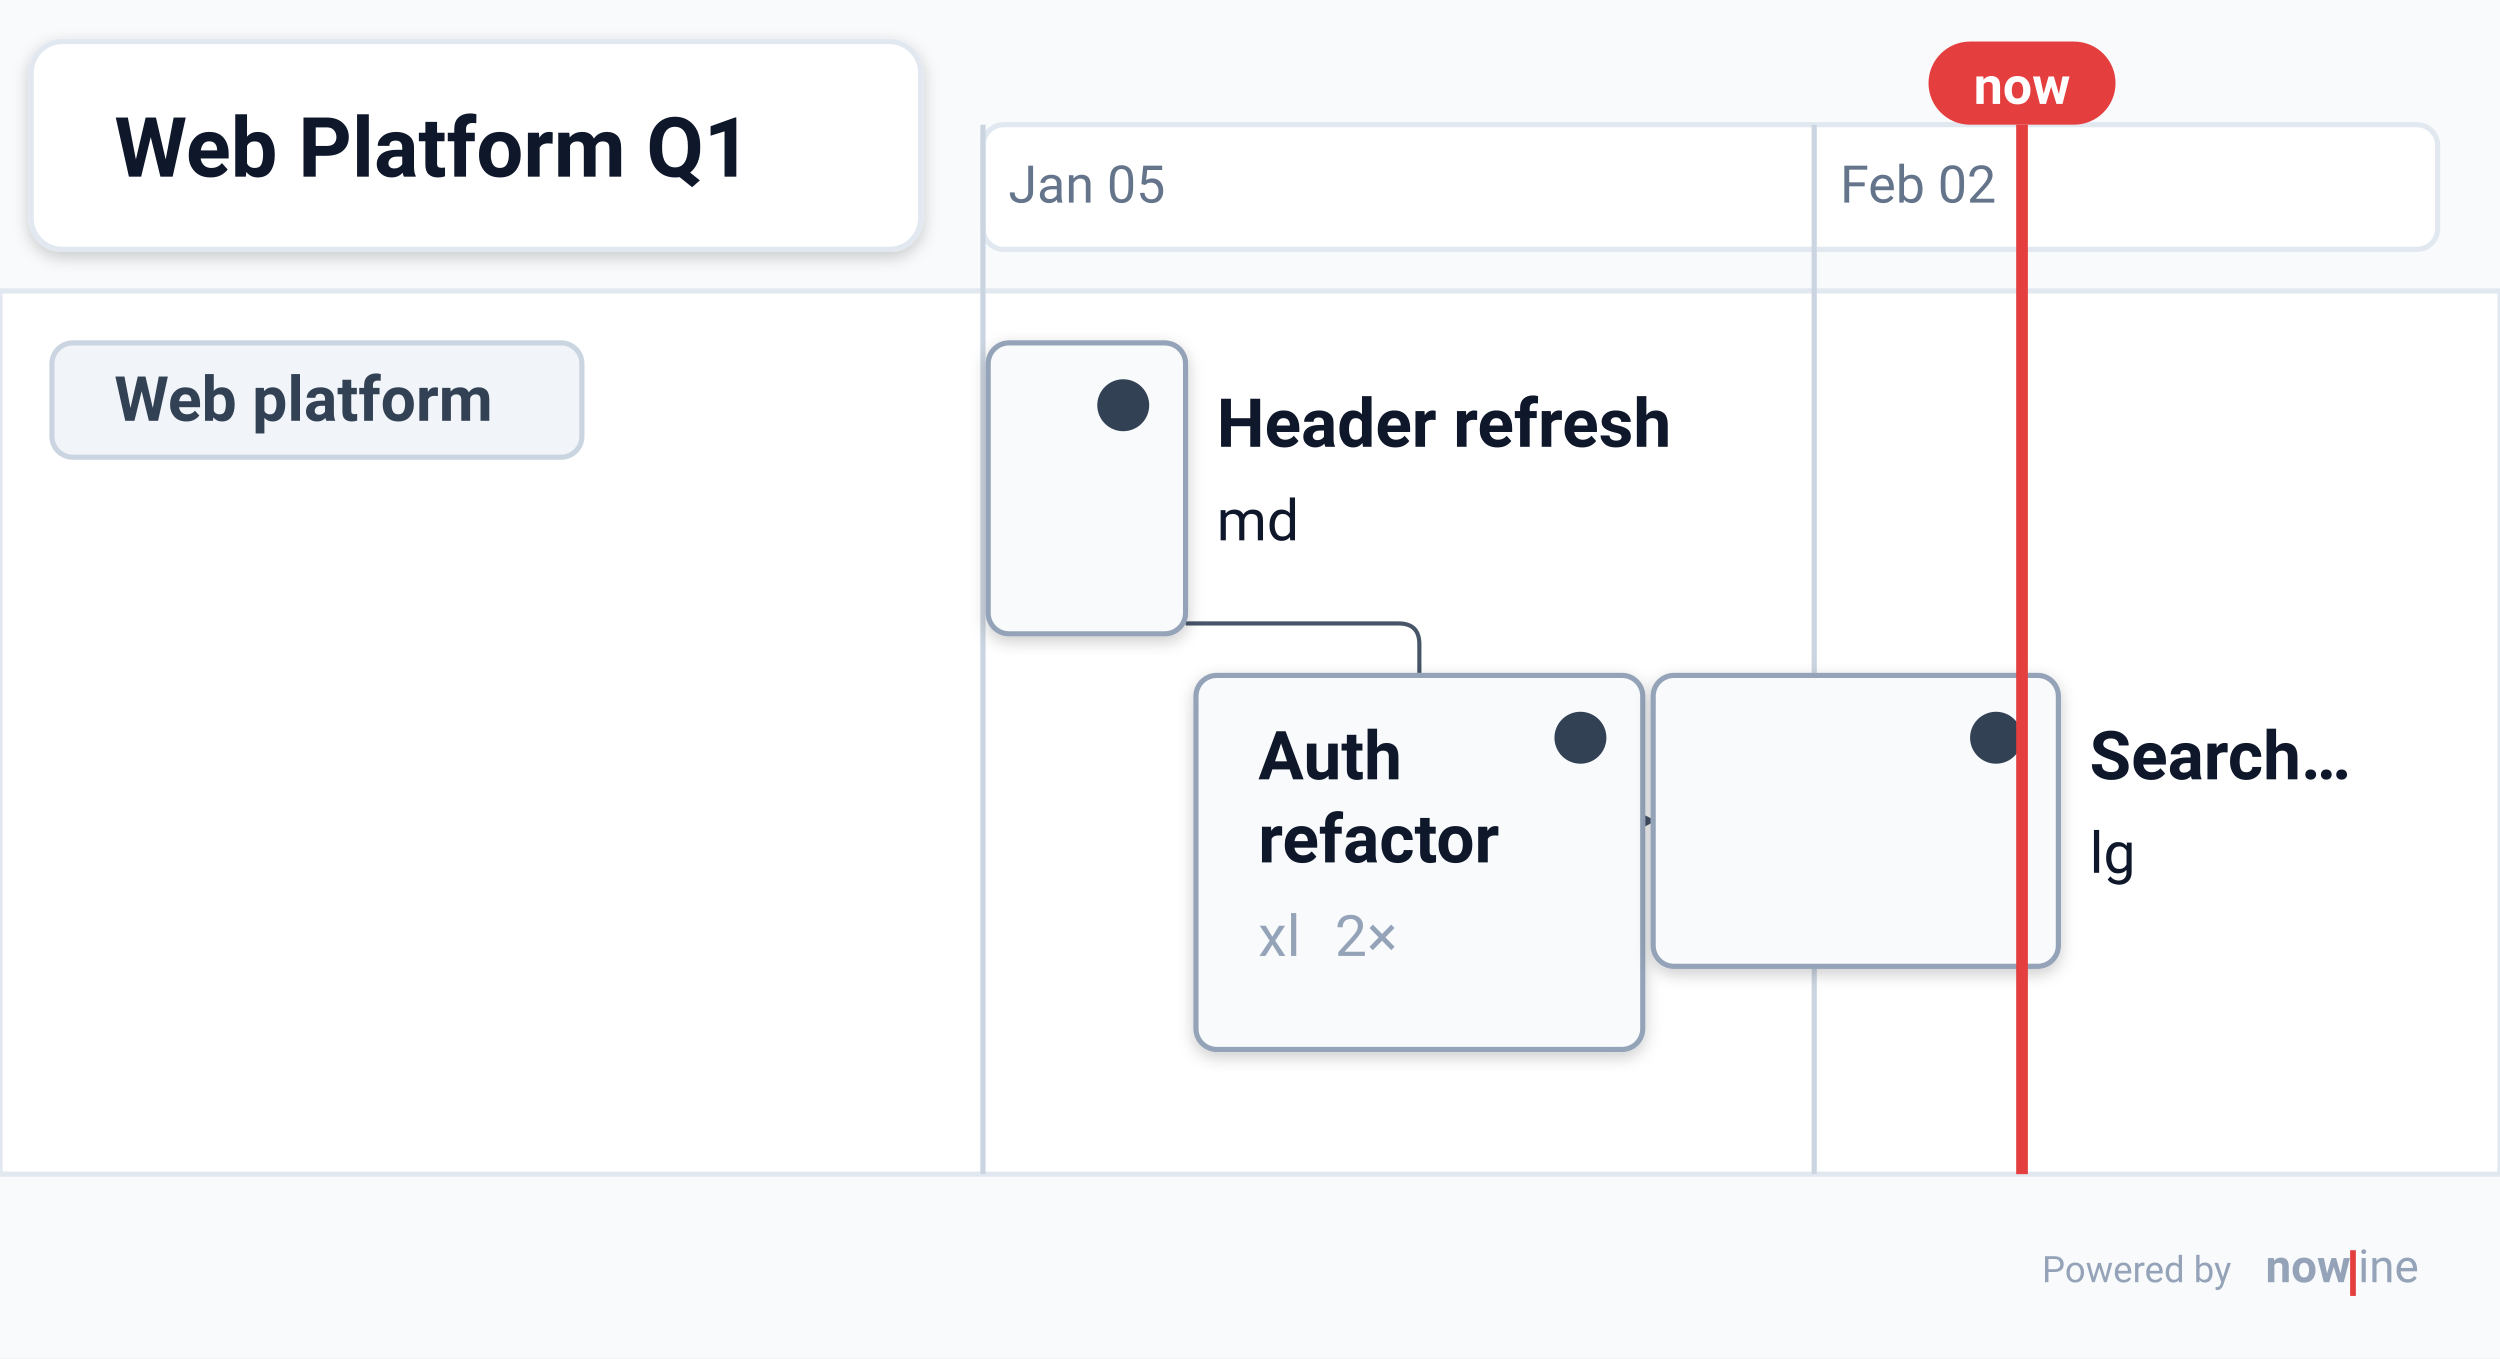
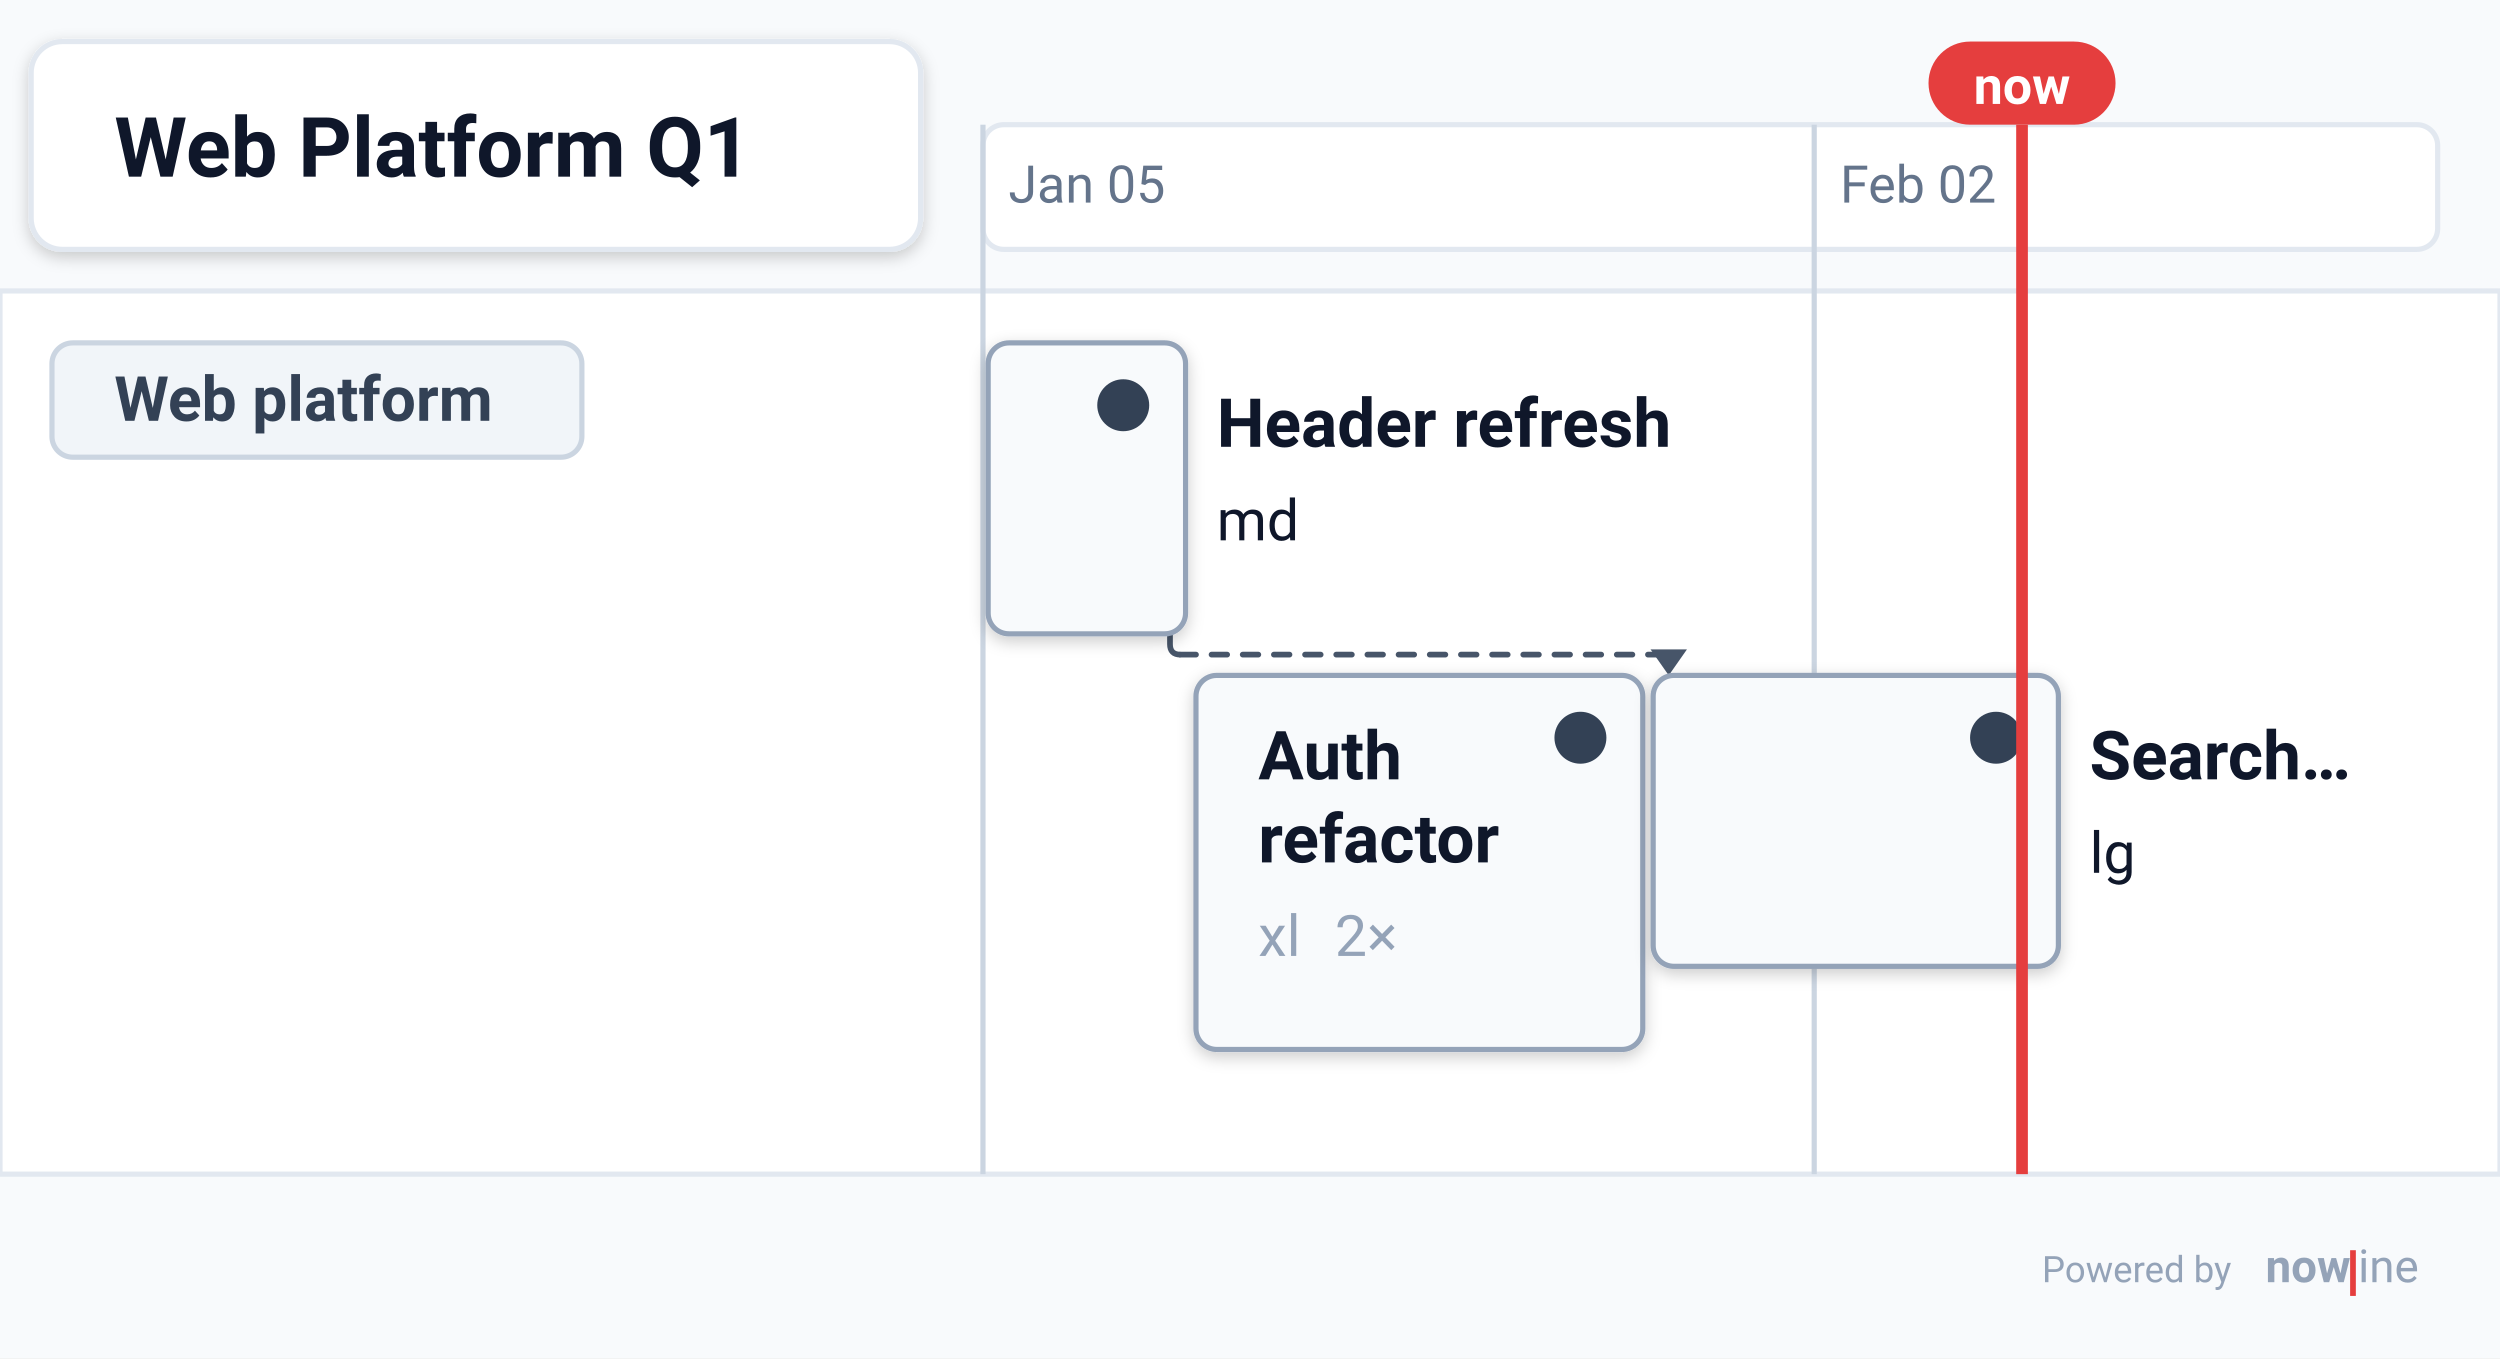
<svg xmlns="http://www.w3.org/2000/svg" data-generator="nowline" data-theme="light" height="261.44" viewBox="0 0 481.2 261.44" width="481.2">
  <defs>
    <filter height="200%" id="nl-0-root-shadow-subtle" width="200%" x="-50%" y="-50%">
      <feGaussianBlur in="SourceAlpha" stdDeviation="1.5" />
      <feOffset dx="0" dy="1" result="offsetblur" />
      <feComponentTransfer>
        <feFuncA type="linear" slope="0.2" />
      </feComponentTransfer>
      <feMerge>
        <feMergeNode />
        <feMergeNode in="SourceGraphic" />
      </feMerge>
    </filter>
    <filter height="200%" id="nl-0-root-shadow-soft" width="200%" x="-50%" y="-50%">
      <feGaussianBlur in="SourceAlpha" stdDeviation="5" />
      <feOffset dx="0" dy="3" result="offsetblur" />
      <feComponentTransfer>
        <feFuncA type="linear" slope="0.3" />
      </feComponentTransfer>
      <feMerge>
        <feMergeNode />
        <feMergeNode in="SourceGraphic" />
      </feMerge>
    </filter>
    <filter height="200%" id="nl-0-root-shadow-hard" width="200%" x="-50%" y="-50%">
      <feGaussianBlur in="SourceAlpha" stdDeviation="0" />
      <feOffset dx="2" dy="2" result="offsetblur" />
      <feComponentTransfer>
        <feFuncA type="linear" slope="0.45" />
      </feComponentTransfer>
      <feMerge>
        <feMergeNode />
        <feMergeNode in="SourceGraphic" />
      </feMerge>
    </filter>
    <marker id="nl-0-root-arrow" viewBox="0 0 10 10" refX="9" refY="5" markerWidth="7" markerHeight="7" orient="auto">
      <path d="M 0 0 L 10 5 L 0 10 z" fill="#475569" />
    </marker>
    <marker id="nl-0-root-arrow-light" viewBox="0 0 10 10" refX="9" refY="5" markerWidth="7" markerHeight="7" orient="auto">
      <path d="M 0 0 L 10 5 L 0 10 z" fill="#94a3b8" />
    </marker>
    <marker id="nl-0-root-arrow-dark" viewBox="0 0 10 10" refX="9" refY="5" markerWidth="7" markerHeight="7" orient="auto">
      <path d="M 0 0 L 10 5 L 0 10 z" fill="#0f172a" />
    </marker>
  </defs>
  <rect fill="#f8fafc" height="261.44" width="481.2" x="0" y="0" />
  <g data-layer="timeline">
    <rect fill="#ffffff" height="24" rx="4" ry="4" stroke="#e2e8f0" stroke-width="1" width="280" x="189.2" y="24" />
    <text fill="#64748b" font-family="system-ui, -apple-system, &quot;Segoe UI&quot;, Roboto, sans-serif" font-size="10" text-anchor="middle" x="209.2" y="39">Jan 05</text>
    <text fill="#64748b" font-family="system-ui, -apple-system, &quot;Segoe UI&quot;, Roboto, sans-serif" font-size="10" text-anchor="middle" x="369.2" y="39">Feb 02</text>
  </g>
  <g data-id="web" data-layer="swimlane-bg">
    <rect fill="#ffffff" height="170" stroke="#e2e8f0" stroke-width="1" width="481.2" x="0" y="56" />
  </g>
  <g data-layer="grid">
    <line stroke="#cbd5e1" stroke-width="1" x1="189.2" x2="189.2" y1="24" y2="226" />
    <line stroke="#cbd5e1" stroke-width="1" x1="349.2" x2="349.2" y1="24" y2="226" />
  </g>
-   <path d="M228.2 120 L269.2 120 Q273.2 120 273.2 124 L273.2 154 Q273.2 158 277.2 158 L318.2 158" fill="none" marker-end="url(#nl-0-root-arrow)" stroke="#475569" stroke-linejoin="round" stroke-width="0.8" />
+   <g data-layer="dependency">
+     <path d="M225.2 124 Q225.2 126 227.2 126 M225.2 122 L225.2 124" fill="none" stroke="#475569" stroke-linejoin="round" stroke-width="1.1" />
+     <path d="M227.2 126 L321.2 126" fill="none" stroke="#475569" stroke-dasharray="3 3" stroke-linecap="round" stroke-linejoin="round" stroke-width="1.1" />
+     <path d="M317.7 125 L321.2 130 L324.7 125 z" fill="#475569" />
+   </g>
  <g data-id="web" data-layer="swimlane">
    <rect fill="#f1f5f9" height="22" rx="4" ry="4" stroke="#cbd5e1" stroke-width="1" width="102" x="10" y="66" />
    <text fill="#334155" font-family="system-ui, -apple-system, &quot;Segoe UI&quot;, Roboto, sans-serif" font-size="12" font-weight="600" x="22" y="81">Web platform</text>
    <g data-id="header-refresh" data-layer="item">
      <rect fill="#f8fafc" filter="url(#nl-0-root-shadow-subtle)" height="56" rx="4" ry="4" stroke="#94a3b8" stroke-width="1" width="38" x="190.2" y="66" />
      <circle cx="216.2" cy="78" fill="#334155" r="5" />
      <text fill="#0f172a" font-family="system-ui, -apple-system, &quot;Segoe UI&quot;, Roboto, sans-serif" font-size="13" font-weight="600" x="234.2" y="86">Header refresh</text>
      <text fill="#0f172a" font-family="system-ui, -apple-system, &quot;Segoe UI&quot;, Roboto, sans-serif" font-size="11" x="234.2" y="104">md</text>
    </g>
    <g data-id="auth-refactor" data-layer="item">
      <rect fill="#f8fafc" filter="url(#nl-0-root-shadow-subtle)" height="72" rx="4" ry="4" stroke="#94a3b8" stroke-width="1" width="86" x="230.2" y="130" />
      <circle cx="304.2" cy="142" fill="#334155" r="5" />
      <text fill="#0f172a" font-family="system-ui, -apple-system, &quot;Segoe UI&quot;, Roboto, sans-serif" font-size="13" font-weight="600" x="242.2" y="150">Auth</text>
      <text fill="#0f172a" font-family="system-ui, -apple-system, &quot;Segoe UI&quot;, Roboto, sans-serif" font-size="13" font-weight="600" x="242.2" y="166">refactor</text>
      <text x="242.2" y="184" font-family="system-ui, -apple-system, &quot;Segoe UI&quot;, Roboto, sans-serif" font-size="11" fill="#94a3b8">xl<tspan dx="6.6">2×</tspan>
      </text>
    </g>
    <g data-id="search-v2" data-layer="item">
      <rect fill="#f8fafc" filter="url(#nl-0-root-shadow-subtle)" height="56" rx="4" ry="4" stroke="#94a3b8" stroke-width="1" width="78" x="318.2" y="130" />
      <circle cx="384.2" cy="142" fill="#334155" r="5" />
      <text fill="#0f172a" font-family="system-ui, -apple-system, &quot;Segoe UI&quot;, Roboto, sans-serif" font-size="13" font-weight="600" x="402.2" y="150">Search…</text>
      <text fill="#0f172a" font-family="system-ui, -apple-system, &quot;Segoe UI&quot;, Roboto, sans-serif" font-size="11" x="402.2" y="168">lg</text>
    </g>
  </g>
  <g data-layer="nowline">
    <line stroke="#e53e3e" stroke-width="2.25" x1="389.2" x2="389.2" y1="24" y2="226" />
    <rect fill="#e53e3e" height="16" rx="8" ry="8" width="36" x="371.2" y="8" />
    <text fill="#ffffff" font-family="system-ui, -apple-system, &quot;Segoe UI&quot;, Roboto, sans-serif" font-size="10" font-weight="700" text-anchor="middle" x="389.2" y="20">now</text>
  </g>
  <g data-id="nl-0-root-header" data-layer="header">
    <rect fill="#ffffff" filter="url(#nl-0-root-shadow-subtle)" height="40" rx="6" ry="6" stroke="#e2e8f0" stroke-width="1" width="171.2" x="6" y="8" />
    <text fill="#0f172a" font-family="system-ui, -apple-system, &quot;Segoe UI&quot;, Roboto, sans-serif" font-size="16" font-weight="600" x="22" y="34">Web Platform Q1</text>
  </g>
  <a aria-label="Powered by nowline" href="https://nowline.io" rel="noopener" target="_blank">
    <g data-layer="attribution">
      <g transform="translate(393.04 238) scale(0.22)">
        <text fill="#94a3b8" font-family="system-ui, -apple-system, &quot;Segoe UI&quot;, Roboto, sans-serif" font-size="32" font-weight="400" x="0" y="40">Powered by</text>
        <text fill="#94a3b8" font-family="system-ui, -apple-system, &quot;Segoe UI&quot;, Roboto, sans-serif" font-size="40" font-weight="700" x="195.6" y="40">now</text>
        <rect fill="#e53e3e" height="40" width="5" x="269.6" y="12" />
        <text fill="#94a3b8" font-family="system-ui, -apple-system, &quot;Segoe UI&quot;, Roboto, sans-serif" font-size="40" font-weight="400" x="276.6" y="40">ine</text>
      </g>
    </g>
  </a>
</svg>
